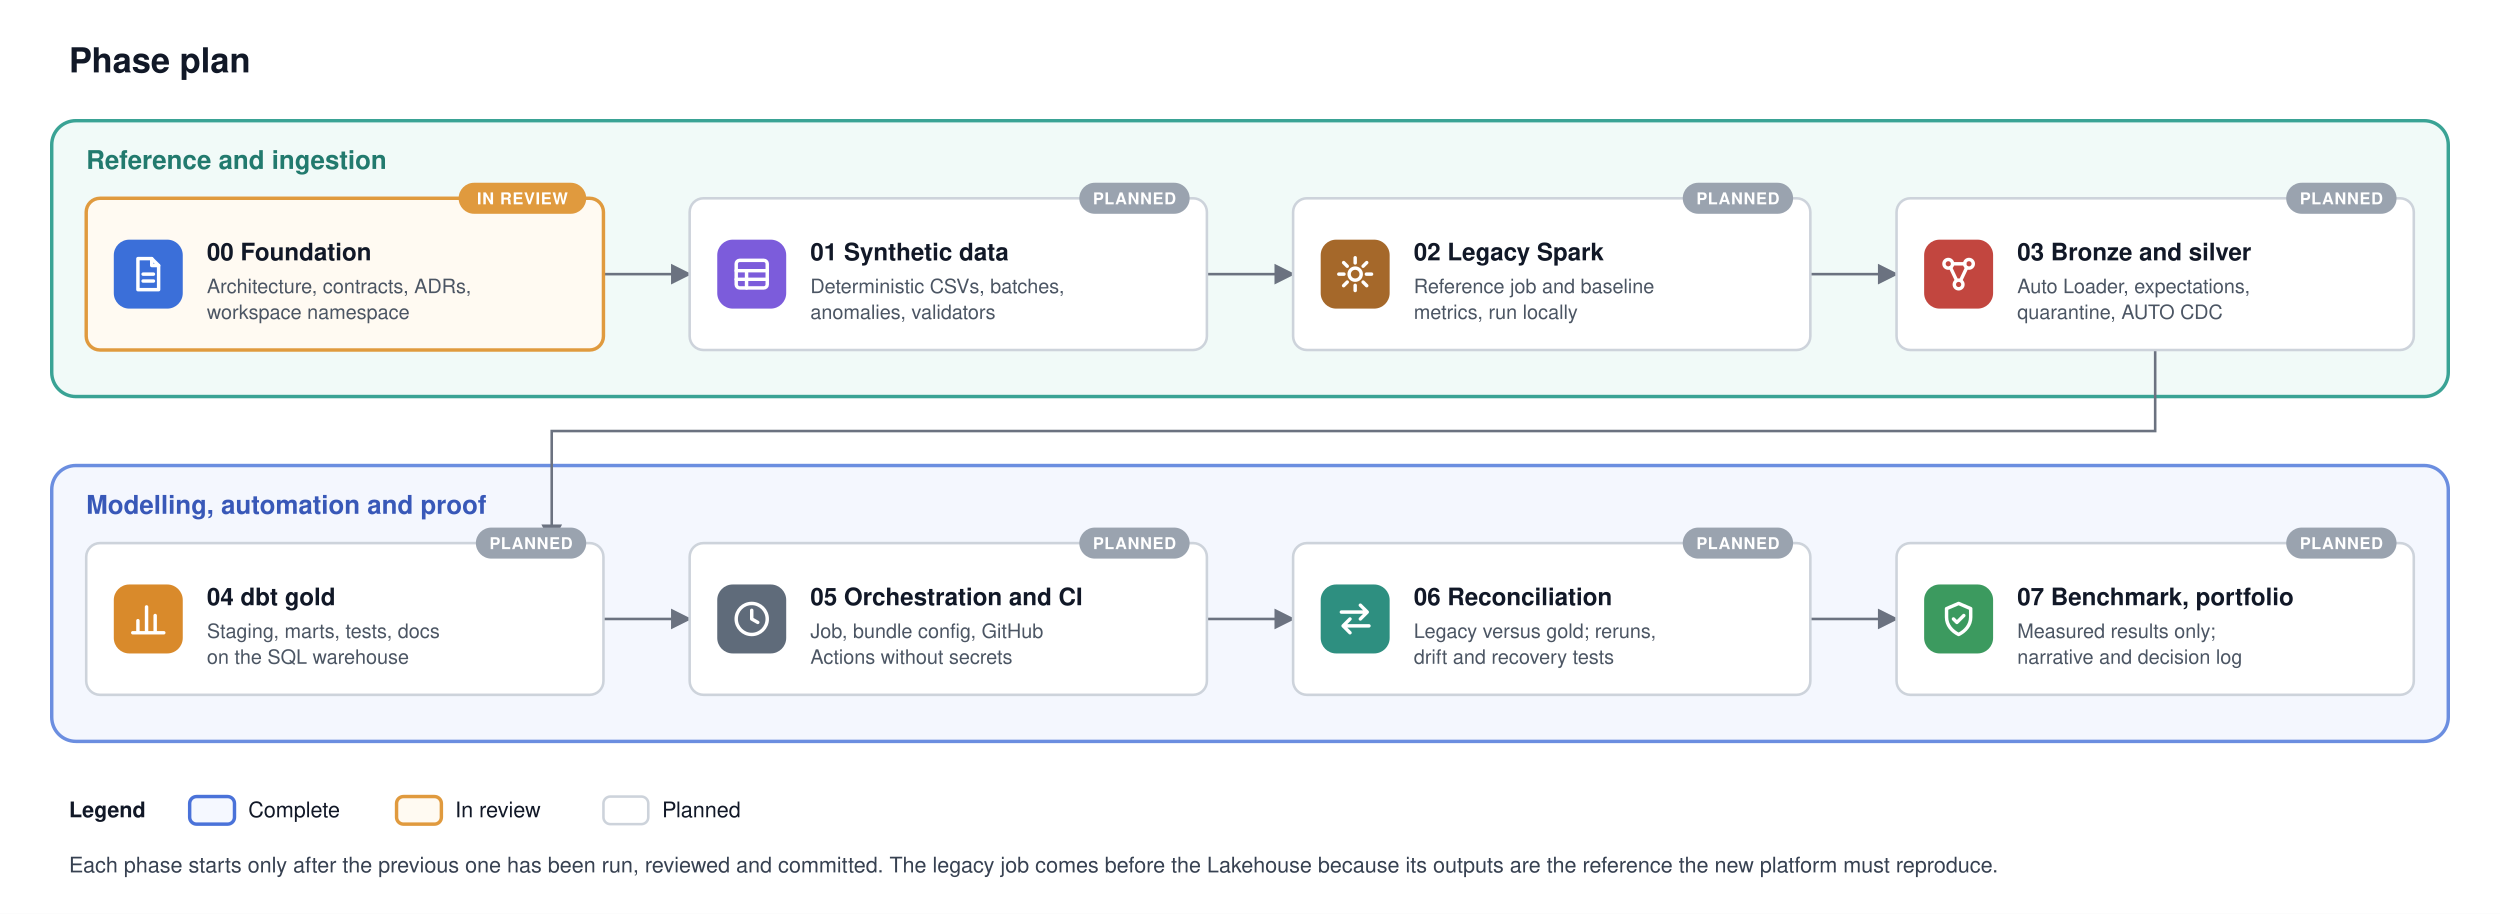
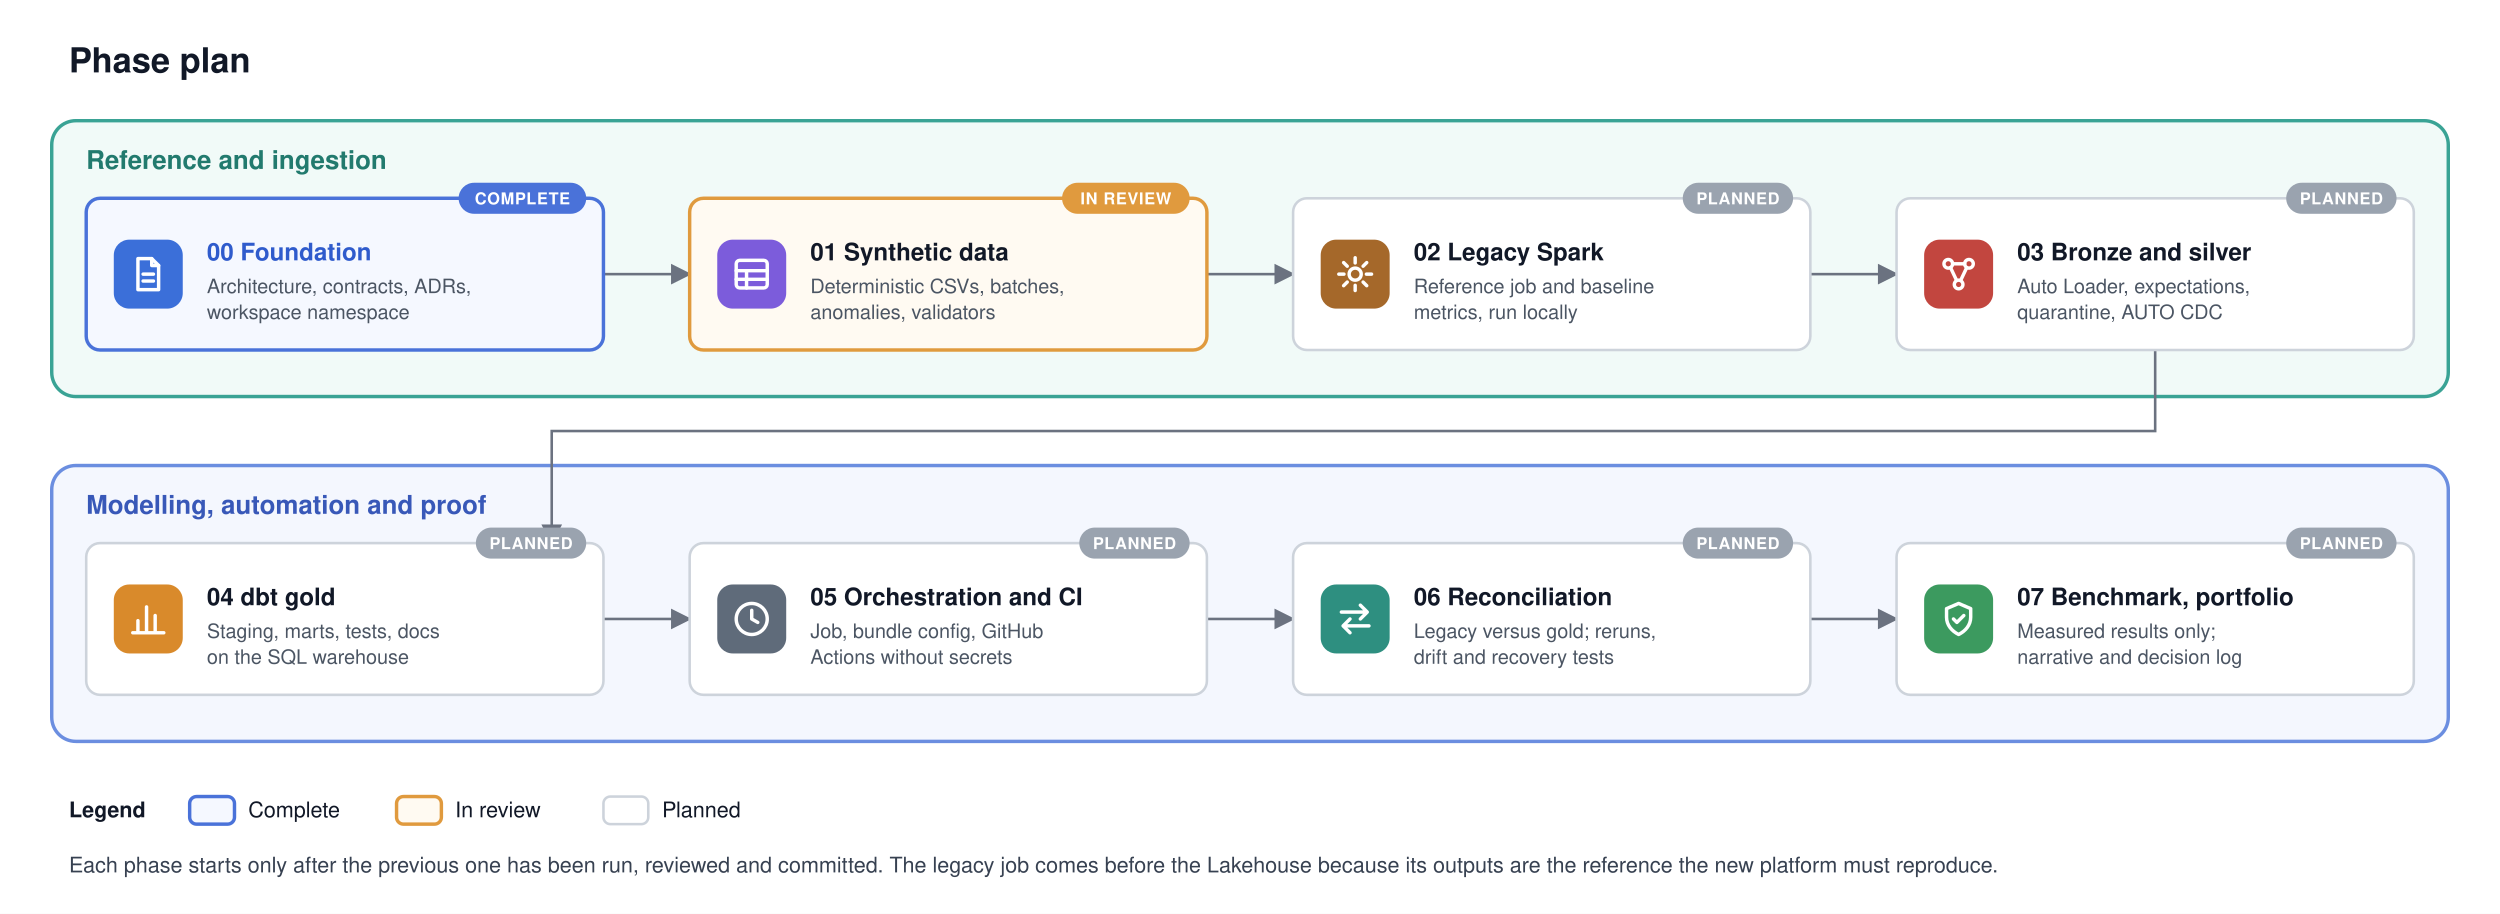
<svg xmlns="http://www.w3.org/2000/svg" xmlns:xlink="http://www.w3.org/1999/xlink" width="1450" height="530" viewBox="0 0 1450 530" font-family="-apple-system, BlinkMacSystemFont, 'Segoe UI', Helvetica, Arial, sans-serif">
  <defs>
    <style>
.title{font-size:20px;font-weight:700;fill:#111827}
.pt{font-size:15px;font-weight:700}
.box{fill:#ffffff;stroke:#cdd3db;stroke-width:1.5}
.built .box{fill:#f5f8ff;stroke:#4a72d9;stroke-width:2}
.verify .box{fill:#fffaf2;stroke:#e09a3e;stroke-width:2}
.ct{font-size:14px;font-weight:700;fill:#111827}
.built .ct{fill:#2f5bcc}
.cs{font-size:11.5px;fill:#4b5563}
.ic{fill:none;stroke:#ffffff;stroke-width:2;stroke-linecap:round;stroke-linejoin:round}
.b-built{fill:#4a72d9}
.b-verify{fill:#e09a3e}
.b-plan{fill:#9aa3af}
.bt{font-size:9.5px;font-weight:700;fill:#ffffff;letter-spacing:0.4px}
.edge{fill:none;stroke:#6b7280;stroke-width:1.5}
.lg{font-size:12.5px;fill:#111827}
.cap{font-size:12.5px;fill:#374151}
</style>
    <marker id="arrow" viewBox="0 0 10 10" refX="9" refY="5" markerWidth="8" markerHeight="8" orient="auto-start-reverse">
      <path d="M0,0 L10,5 L0,10 z" fill="#6b7280" />
    </marker>
    <symbol id="i-flow" viewBox="0 0 24 24">
      <circle cx="6" cy="6" r="2.5" />
      <circle cx="18" cy="6" r="2.5" />
      <circle cx="12" cy="18" r="2.5" />
      <path d="M8.5 6h7M7.3 8.2l3.5 7.4M16.7 8.2l-3.5 7.4" />
    </symbol>
    <symbol id="i-table" viewBox="0 0 24 24">
      <rect x="3" y="4" width="18" height="16" rx="2" />
      <path d="M3 10h18M3 15h18M9 10v10" />
    </symbol>
    <symbol id="i-gear" viewBox="0 0 24 24">
      <circle cx="12" cy="12" r="3.5" />
      <path d="M12 2.5v3M12 18.5v3M2.5 12h3M18.5 12h3M5.3 5.3l2.1 2.1M16.6 16.6l2.1 2.1M5.3 18.7l2.1-2.1M16.6 7.4l2.1-2.1" />
    </symbol>
    <symbol id="i-check" viewBox="0 0 24 24">
      <path d="M12 3l7 3v5c0 4.5-3 8-7 10-4-2-7-5.5-7-10V6z" />
      <path d="M9 12l2 2 4-4" />
    </symbol>
    <symbol id="i-compare" viewBox="0 0 24 24">
      <path d="M4 8h15M15 4l4 4-4 4M20 16H5M9 12l-4 4 4 4" />
    </symbol>
    <symbol id="i-clock" viewBox="0 0 24 24">
      <circle cx="12" cy="12" r="9" />
      <path d="M12 7v5l3.5 2" />
    </symbol>
    <symbol id="i-chart" viewBox="0 0 24 24">
      <path d="M3 20h18M6 20v-7M11 20V5M16 20v-10" />
    </symbol>
    <symbol id="i-doc" viewBox="0 0 24 24">
      <path d="M6 3h8l4 4v14H6z" />
      <path d="M14 3v4h4M9 12h6M9 16h6" />
    </symbol>
  </defs>
  <rect width="1450" height="530" fill="#ffffff" />
  <text class="title" x="40" y="42">Phase plan</text>
  <rect x="30" y="70" width="1390" height="160" rx="14" fill="#f1faf8" stroke="#3aa395" stroke-width="2" />
  <text class="pt" x="50" y="98" fill="#227a6e">Reference and ingestion</text>
  <rect x="30" y="270" width="1390" height="160" rx="14" fill="#f4f7fe" stroke="#6b8ee0" stroke-width="2" />
  <text class="pt" x="50" y="298" fill="#3858b8">Modelling, automation and proof</text>
  <path class="edge" d="M350,159 H400" marker-end="url(#arrow)" />
  <path class="edge" d="M700,159 H750" marker-end="url(#arrow)" />
  <path class="edge" d="M1050,159 H1100" marker-end="url(#arrow)" />
  <path class="edge" d="M1250,203 V250 H320 V315" marker-end="url(#arrow)" />
  <path class="edge" d="M350,359 H400" marker-end="url(#arrow)" />
  <path class="edge" d="M700,359 H750" marker-end="url(#arrow)" />
  <path class="edge" d="M1050,359 H1100" marker-end="url(#arrow)" />
-   <g class="verify" transform="translate(50,115)">
+   <g class="built" transform="translate(50,115)">
    <rect class="box" width="300" height="88" rx="8" />
    <rect x="16" y="24" width="40" height="40" rx="9" fill="#3b6fd9" />
    <use xlink:href="#i-doc" class="ic" x="24" y="32" width="24" height="24" />
    <text class="ct" x="70" y="36">00 Foundation</text>
    <text class="cs" x="70" y="55">Architecture, contracts, ADRs,</text>
    <text class="cs" x="70" y="70">workspace namespace</text>
-     <rect class="b-verify" x="216" y="-9" width="74" height="18" rx="9" />
-     <text class="bt" x="253" y="3.5" text-anchor="middle">IN REVIEW</text>
+     <rect class="b-built" x="216" y="-9" width="74" height="18" rx="9" />
+     <text class="bt" x="253" y="3.5" text-anchor="middle">COMPLETE</text>
  </g>
-   <g transform="translate(400,115)">
+   <g class="verify" transform="translate(400,115)">
    <rect class="box" width="300" height="88" rx="8" />
    <rect x="16" y="24" width="40" height="40" rx="9" fill="#7c5cdb" />
    <use xlink:href="#i-table" class="ic" x="24" y="32" width="24" height="24" />
    <text class="ct" x="70" y="36">01 Synthetic data</text>
    <text class="cs" x="70" y="55">Deterministic CSVs, batches,</text>
    <text class="cs" x="70" y="70">anomalies, validators</text>
-     <rect class="b-plan" x="226" y="-9" width="64" height="18" rx="9" />
-     <text class="bt" x="258" y="3.5" text-anchor="middle">PLANNED</text>
+     <rect class="b-verify" x="216" y="-9" width="74" height="18" rx="9" />
+     <text class="bt" x="253" y="3.5" text-anchor="middle">IN REVIEW</text>
  </g>
  <g transform="translate(750,115)">
    <rect class="box" width="300" height="88" rx="8" />
    <rect x="16" y="24" width="40" height="40" rx="9" fill="#a5682a" />
    <use xlink:href="#i-gear" class="ic" x="24" y="32" width="24" height="24" />
    <text class="ct" x="70" y="36">02 Legacy Spark</text>
    <text class="cs" x="70" y="55">Reference job and baseline</text>
    <text class="cs" x="70" y="70">metrics, run locally</text>
    <rect class="b-plan" x="226" y="-9" width="64" height="18" rx="9" />
    <text class="bt" x="258" y="3.5" text-anchor="middle">PLANNED</text>
  </g>
  <g transform="translate(1100,115)">
    <rect class="box" width="300" height="88" rx="8" />
    <rect x="16" y="24" width="40" height="40" rx="9" fill="#c2463f" />
    <use xlink:href="#i-flow" class="ic" x="24" y="32" width="24" height="24" />
    <text class="ct" x="70" y="36">03 Bronze and silver</text>
    <text class="cs" x="70" y="55">Auto Loader, expectations,</text>
    <text class="cs" x="70" y="70">quarantine, AUTO CDC</text>
    <rect class="b-plan" x="226" y="-9" width="64" height="18" rx="9" />
    <text class="bt" x="258" y="3.5" text-anchor="middle">PLANNED</text>
  </g>
  <g transform="translate(50,315)">
    <rect class="box" width="300" height="88" rx="8" />
    <rect x="16" y="24" width="40" height="40" rx="9" fill="#d98a2b" />
    <use xlink:href="#i-chart" class="ic" x="24" y="32" width="24" height="24" />
    <text class="ct" x="70" y="36">04 dbt gold</text>
    <text class="cs" x="70" y="55">Staging, marts, tests, docs</text>
    <text class="cs" x="70" y="70">on the SQL warehouse</text>
    <rect class="b-plan" x="226" y="-9" width="64" height="18" rx="9" />
    <text class="bt" x="258" y="3.5" text-anchor="middle">PLANNED</text>
  </g>
  <g transform="translate(400,315)">
    <rect class="box" width="300" height="88" rx="8" />
    <rect x="16" y="24" width="40" height="40" rx="9" fill="#5f6b7a" />
    <use xlink:href="#i-clock" class="ic" x="24" y="32" width="24" height="24" />
    <text class="ct" x="70" y="36">05 Orchestration and CI</text>
    <text class="cs" x="70" y="55">Job, bundle config, GitHub</text>
    <text class="cs" x="70" y="70">Actions without secrets</text>
    <rect class="b-plan" x="226" y="-9" width="64" height="18" rx="9" />
    <text class="bt" x="258" y="3.5" text-anchor="middle">PLANNED</text>
  </g>
  <g transform="translate(750,315)">
    <rect class="box" width="300" height="88" rx="8" />
    <rect x="16" y="24" width="40" height="40" rx="9" fill="#2e8f80" />
    <use xlink:href="#i-compare" class="ic" x="24" y="32" width="24" height="24" />
    <text class="ct" x="70" y="36">06 Reconciliation</text>
    <text class="cs" x="70" y="55">Legacy versus gold; reruns,</text>
    <text class="cs" x="70" y="70">drift and recovery tests</text>
    <rect class="b-plan" x="226" y="-9" width="64" height="18" rx="9" />
    <text class="bt" x="258" y="3.5" text-anchor="middle">PLANNED</text>
  </g>
  <g transform="translate(1100,315)">
    <rect class="box" width="300" height="88" rx="8" />
    <rect x="16" y="24" width="40" height="40" rx="9" fill="#3c9a5f" />
    <use xlink:href="#i-check" class="ic" x="24" y="32" width="24" height="24" />
    <text class="ct" x="70" y="36">07 Benchmark, portfolio</text>
    <text class="cs" x="70" y="55">Measured results only;</text>
    <text class="cs" x="70" y="70">narrative and decision log</text>
    <rect class="b-plan" x="226" y="-9" width="64" height="18" rx="9" />
    <text class="bt" x="258" y="3.5" text-anchor="middle">PLANNED</text>
  </g>
  <text class="lg" x="40" y="474" font-weight="700">Legend</text>
  <rect x="110" y="462" width="26" height="16" rx="4" fill="#f5f8ff" stroke="#4a72d9" stroke-width="2" />
  <text class="lg" x="144" y="474">Complete</text>
  <rect x="230" y="462" width="26" height="16" rx="4" fill="#fffaf2" stroke="#e09a3e" stroke-width="2" />
  <text class="lg" x="264" y="474">In review</text>
  <rect x="350" y="462" width="26" height="16" rx="4" fill="#ffffff" stroke="#cdd3db" stroke-width="1.5" />
  <text class="lg" x="384" y="474">Planned</text>
  <text class="cap" x="40" y="506">Each phase starts only after the previous one has been run, reviewed and committed. The legacy job comes before the Lakehouse because its outputs are the reference the new platform must reproduce.</text>
</svg>
